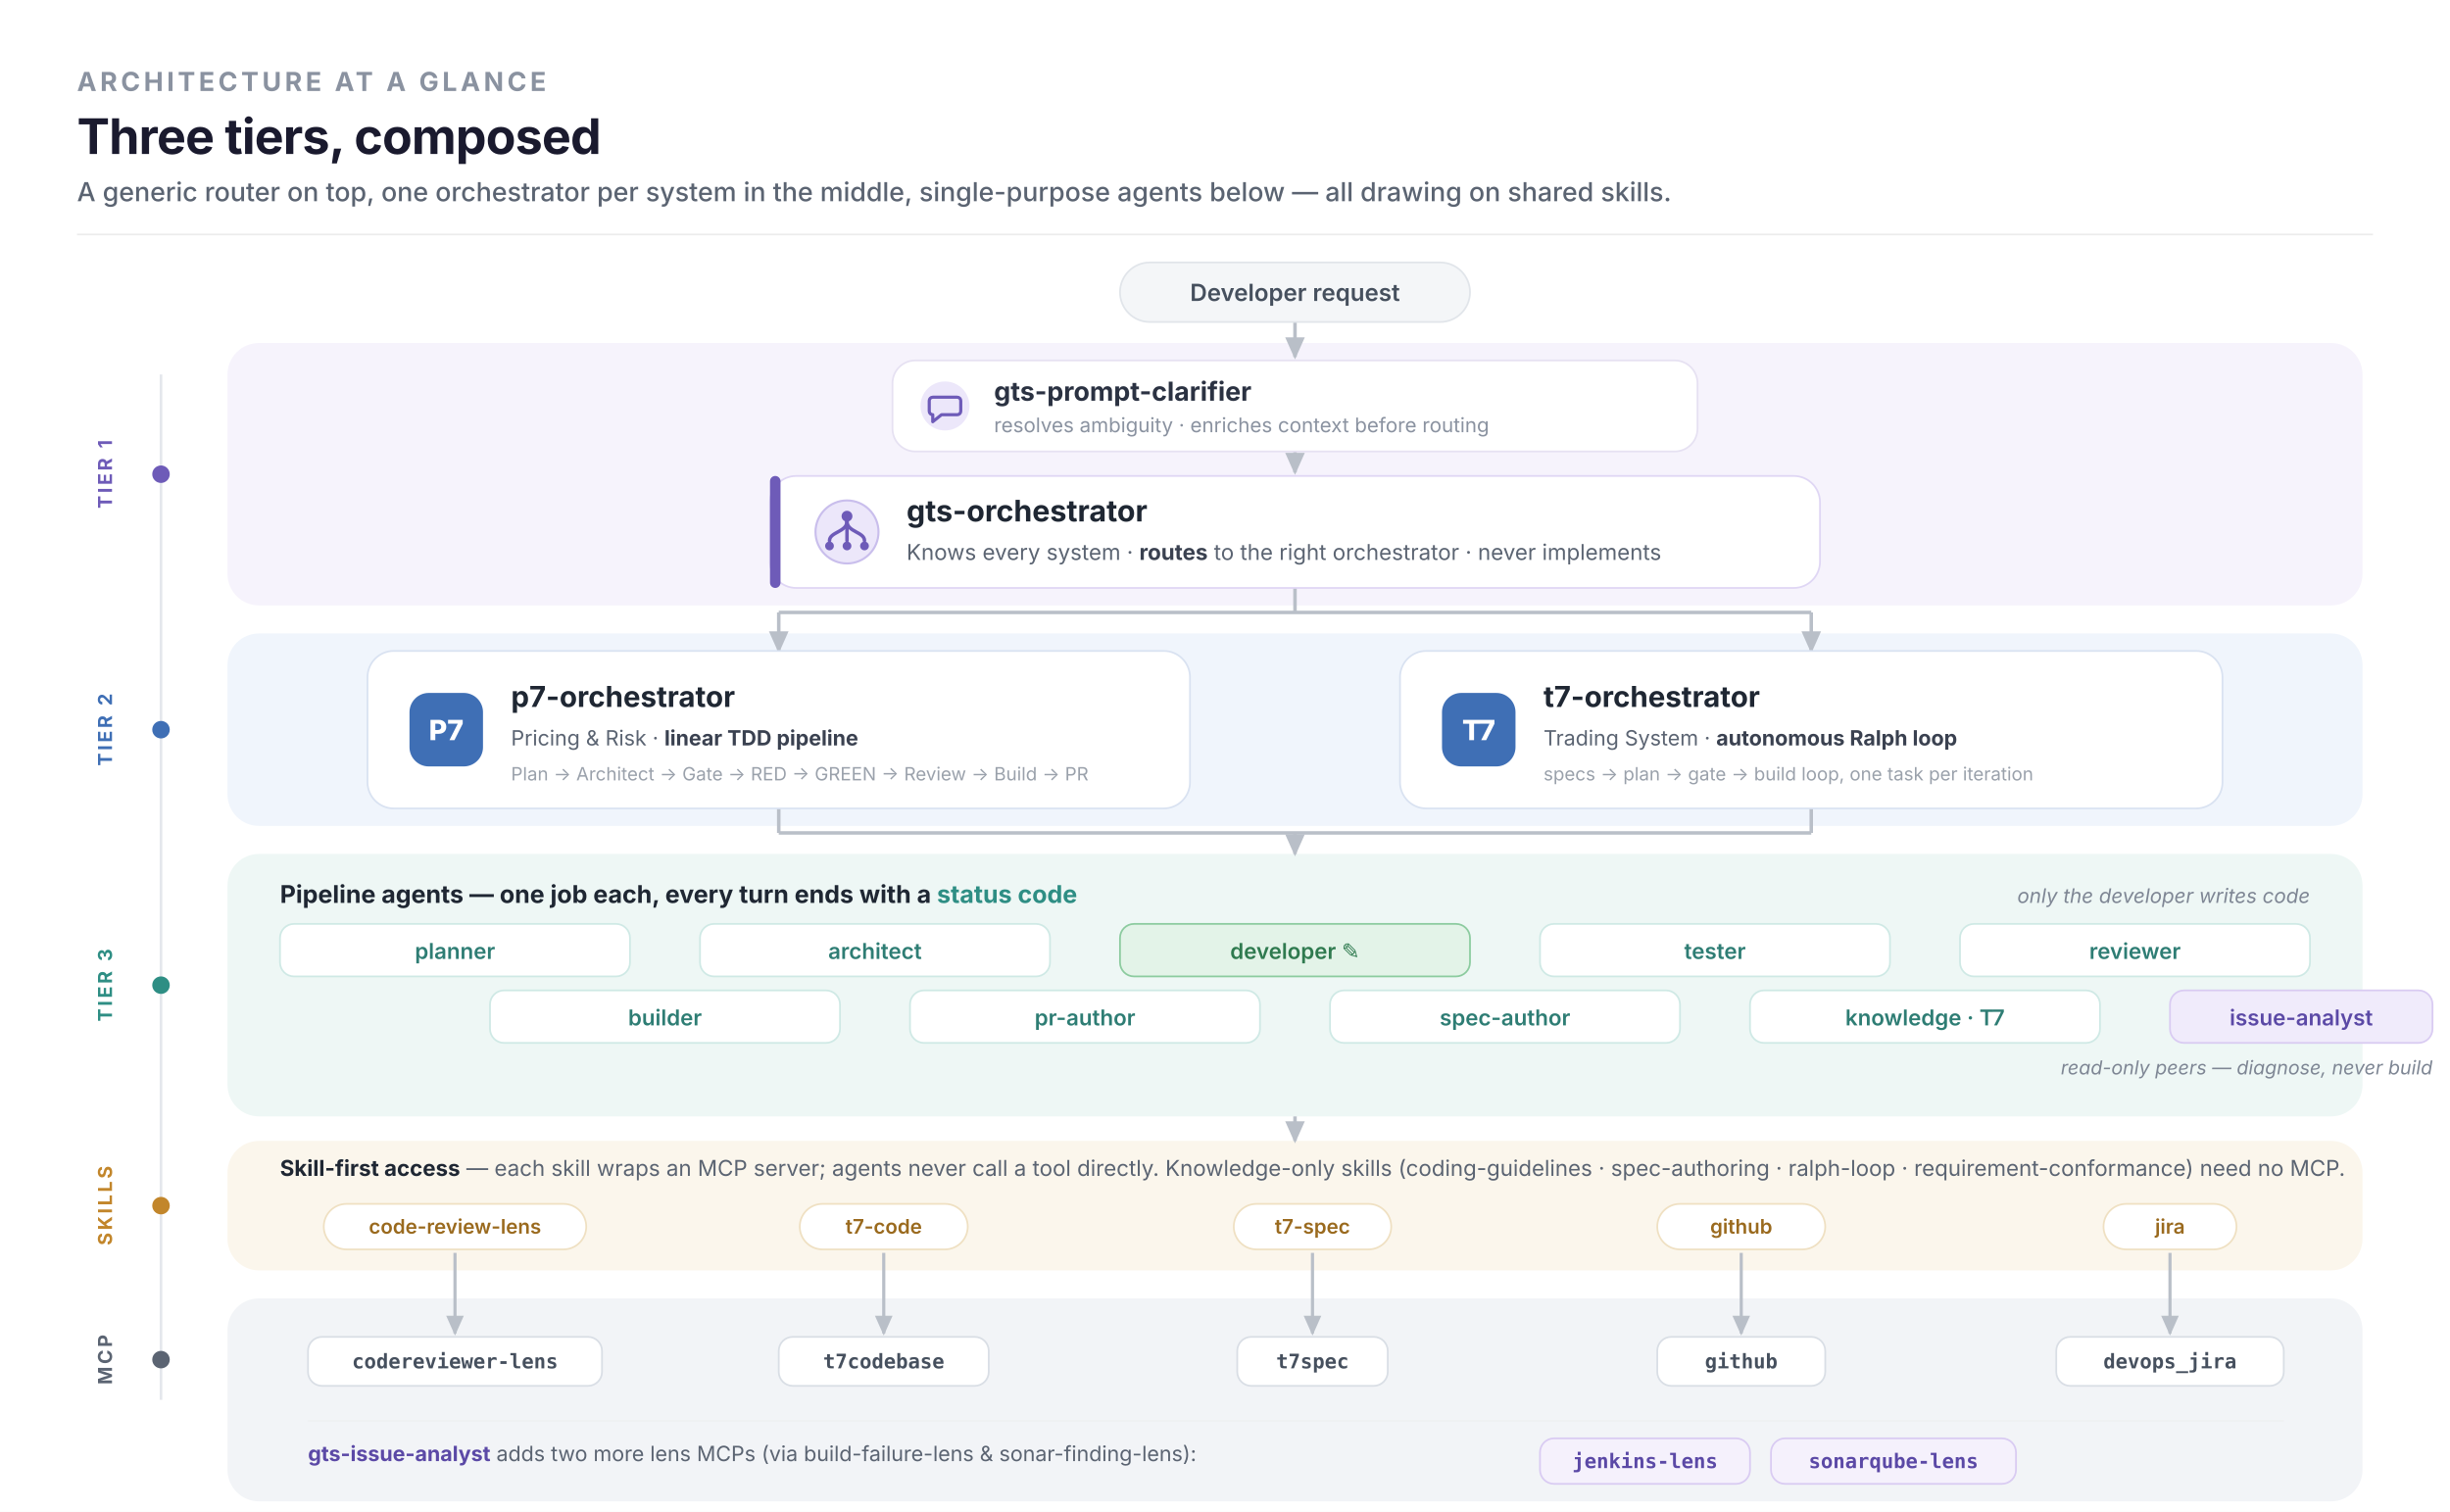
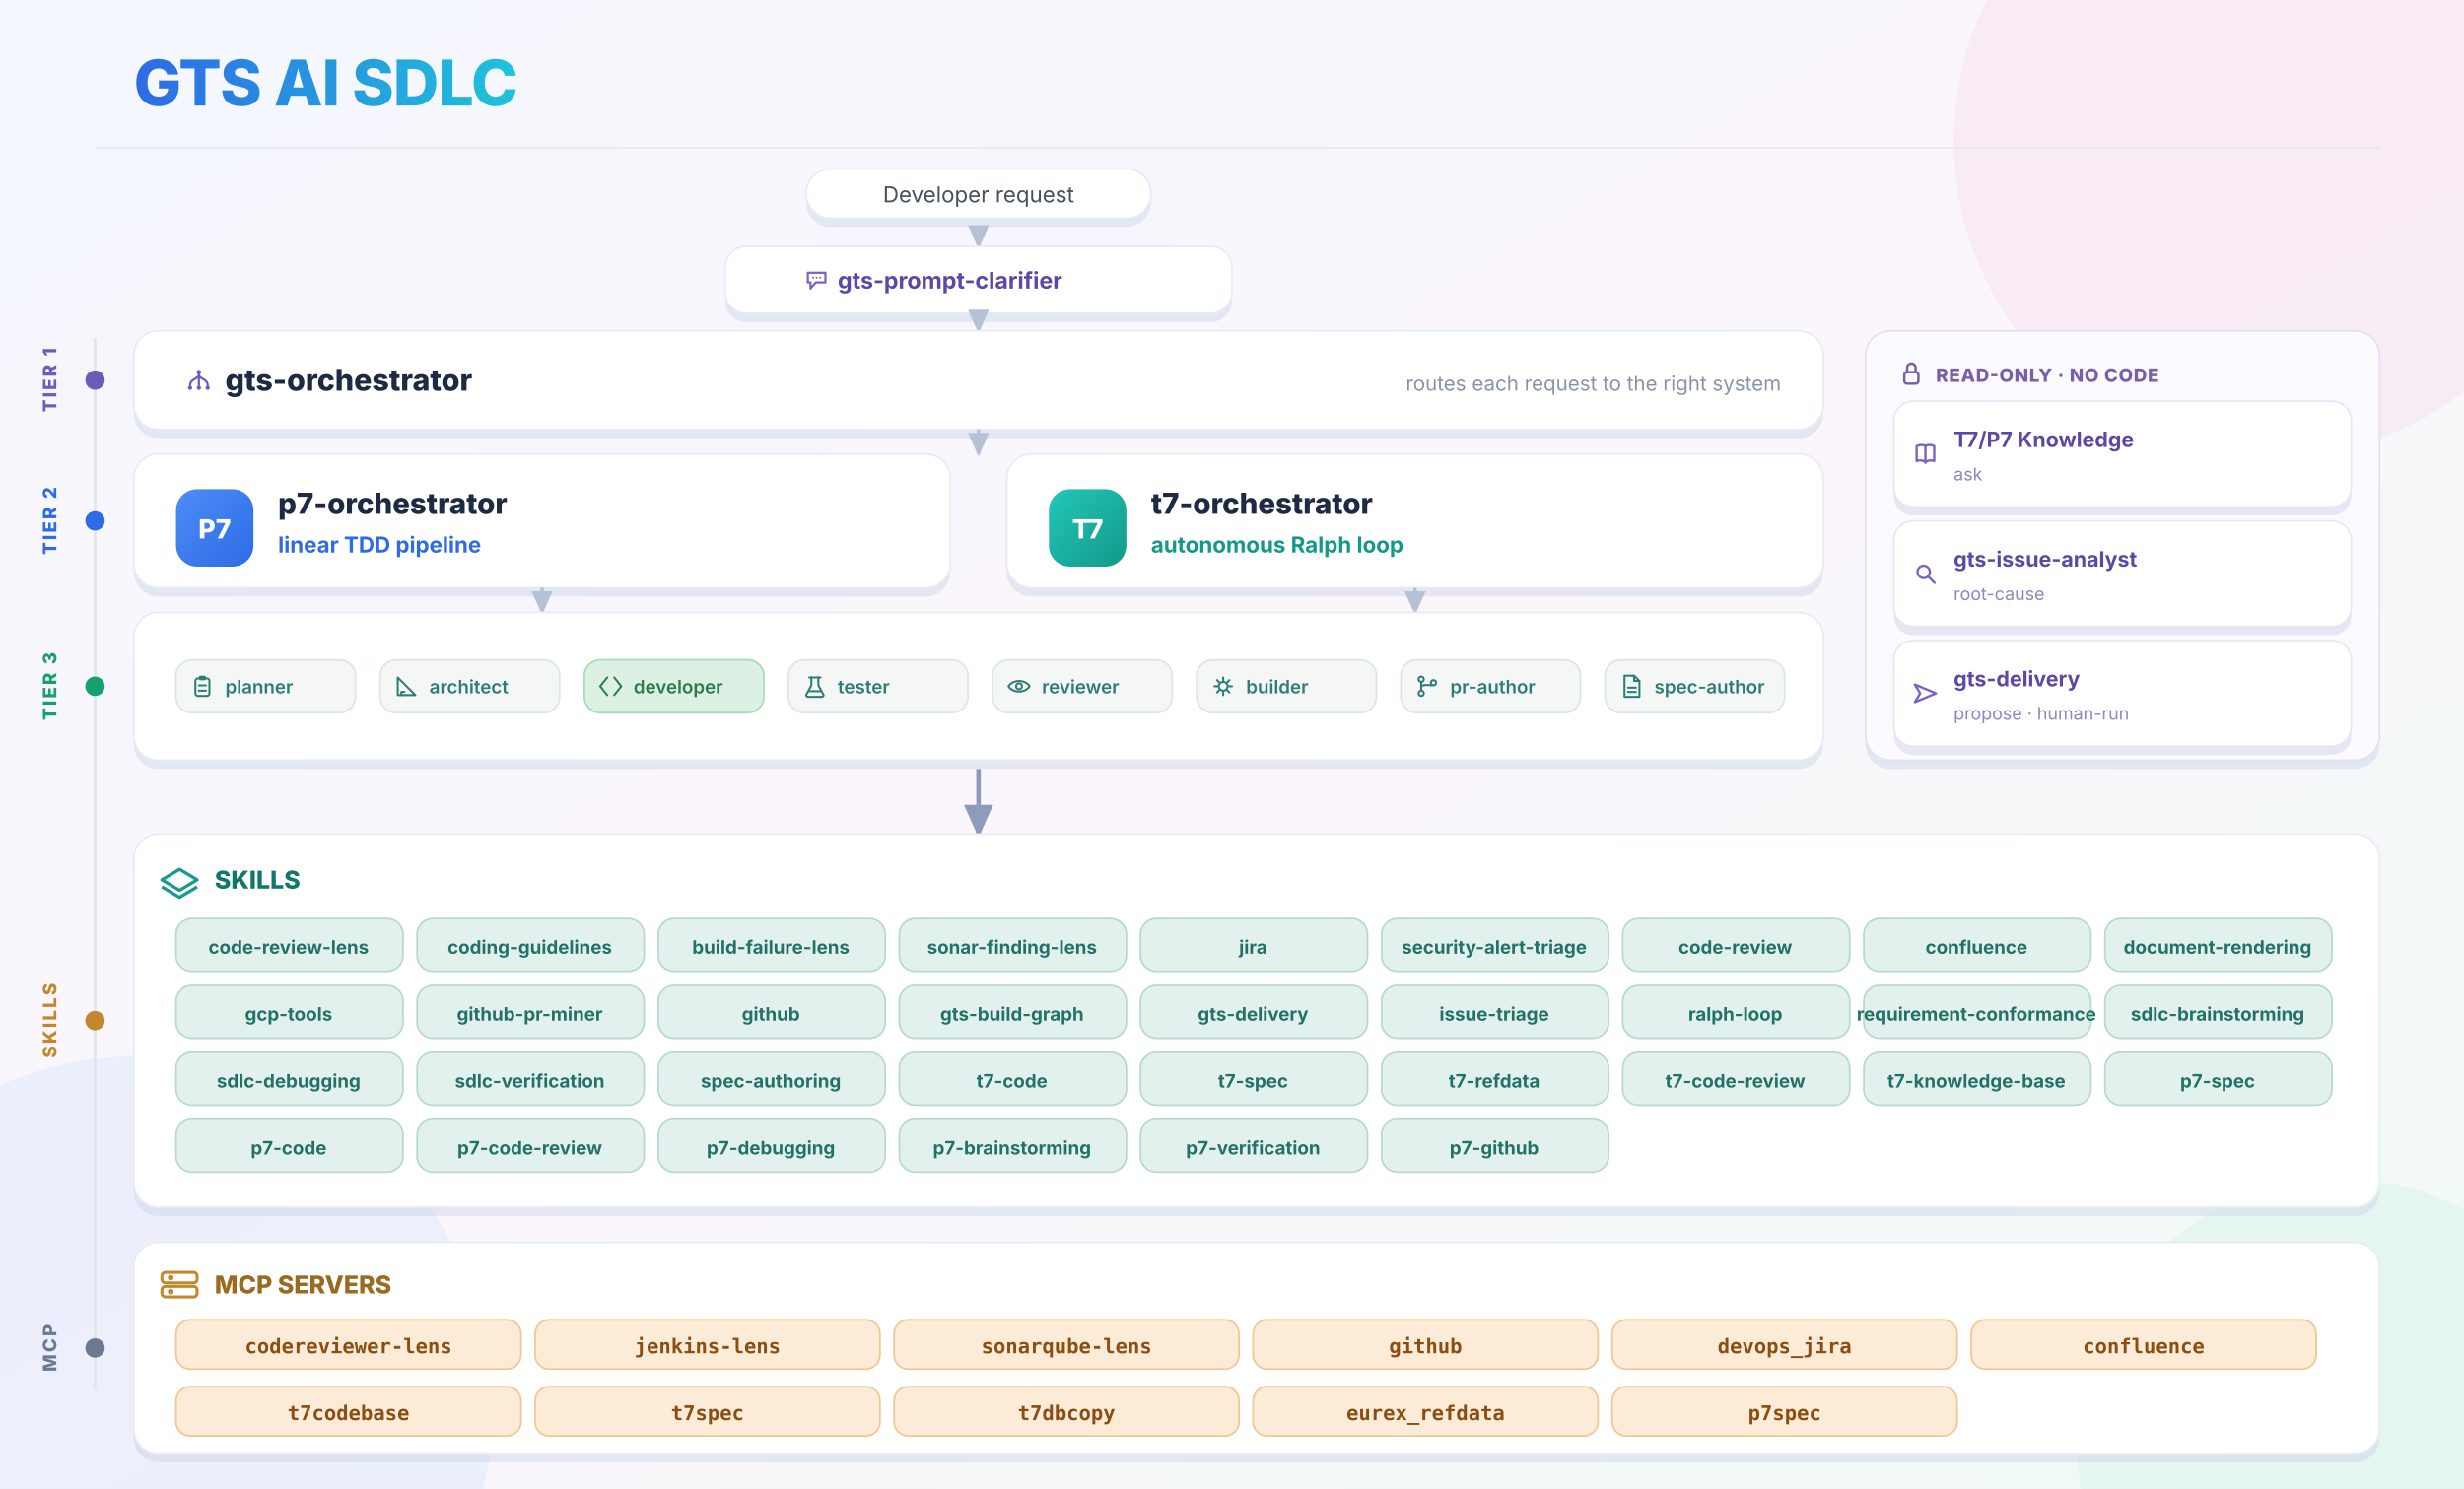
- <svg xmlns="http://www.w3.org/2000/svg" viewBox="0 0 1400 864" width="1400" height="864" role="img" aria-label="GTS AI SDLC architecture — a 3-tier composition model, read top to bottom in five lanes. A developer request first passes through gts-prompt-clarifier, which resolves ambiguity and enriches context. Tier 1, the gts-orchestrator, knows every registered system and routes the request to the right orchestrator, never implementing anything itself. Tier 2 is the p7-orchestrator (P7 Pricing and Risk, a linear TDD pipeline) and the t7-orchestrator (T7 Trading System, an autonomous Ralph loop). Tier 3 is eight to nine single-purpose pipeline agents — planner, architect, developer, tester, reviewer, builder, pr-author, spec-author and (T7) knowledge — each doing one job and ending its turn with a status code; only the developer writes code. Beside them, a read-only cross-system peer, gts-issue-analyst, diagnoses engineering signals — build failures via jenkins-lens, Sonar findings via sonarqube-lens, security alerts, GitHub issues and Jira SIRs — grounding each in the code and handing any fix back to the pipeline. All agents draw on shared skills: 19 common skills plus system skills, reusable and vendor-neutral across VS Code, Codex and the CLI. Each skill wraps an MCP server — code-review-lens wraps codereviewer-lens, t7-code wraps t7codebase, t7-spec wraps t7spec, github wraps github, jira wraps devops_jira, build-failure-lens wraps jenkins-lens and sonar-finding-lens wraps sonarqube-lens — and agents reach those servers only through the skill, never directly.">
+ <svg xmlns="http://www.w3.org/2000/svg" viewBox="0 0 1400 846" width="1400" height="846" role="img" font-family="Inter, 'SF Pro Display', 'Segoe UI', Arial, sans-serif" aria-label="GTS AI SDLC architecture. A left-hand rail marks the tiers. A developer request passes through the gts-prompt-clarifier agent to Tier 1, the gts-orchestrator router agent; Tier 2 is the p7-orchestrator (linear TDD pipeline) and t7-orchestrator (autonomous Ralph loop) agents; Tier 3 is eight pipeline-worker agents — planner, architect, developer (the only code writer), tester, reviewer, builder, pr-author, spec-author — which connect down to the SKILLS block. A narrow read-only rail holds T7/P7 Knowledge, gts-issue-analyst and gts-delivery. Each agent carries a distinct role icon. Below sit two inventories: a SKILLS grid (common, T7 and P7) and an MCP SERVERS grid — codereviewer-lens, jenkins-lens, sonarqube-lens, github, devops_jira, confluence, t7codebase, t7spec, t7dbcopy, eurex_refdata and p7spec.">
  <defs>
-     <marker id="arw" viewBox="0 0 10 10" refX="8" refY="5" markerWidth="7" markerHeight="7" orient="auto-start-reverse">
-       <path d="M0 1 L9 5 L0 9 z" fill="#B9BFC8" />
+     <linearGradient id="bg" x1="0" y1="0" x2="1" y2="1">
+       <stop offset="0" stop-color="#F4F7FE" />
+       <stop offset="0.5" stop-color="#FBF6FC" />
+       <stop offset="1" stop-color="#EFFAF6" />
+     </linearGradient>
+     <linearGradient id="hero" x1="0" y1="0" x2="1" y2="0">
+       <stop offset="0" stop-color="#2E6BE6" />
+       <stop offset="1" stop-color="#1FC3DA" />
+     </linearGradient>
+     <linearGradient id="gP7" x1="0" y1="0" x2="1" y2="1">
+       <stop offset="0" stop-color="#4C8DF6" />
+       <stop offset="1" stop-color="#2E6BE6" />
+     </linearGradient>
+     <linearGradient id="gT7" x1="0" y1="0" x2="1" y2="1">
+       <stop offset="0" stop-color="#22C7B8" />
+       <stop offset="1" stop-color="#12998A" />
+     </linearGradient>
+     <marker id="a" viewBox="0 0 10 10" refX="8" refY="5" markerWidth="7.5" markerHeight="7.5" orient="auto-start-reverse">
+       <path d="M0 1 L9 5 L0 9 z" fill="#B7C1D6" />
+     </marker>
+     <marker id="a2" viewBox="0 0 10 10" refX="8" refY="5" markerWidth="8" markerHeight="8" orient="auto-start-reverse">
+       <path d="M0 1 L9 5 L0 9 z" fill="#8E9CBA" />
    </marker>
  </defs>
-   <rect x="0" y="0" width="1400" height="864" fill="#FFFFFF" />
-   <g font-family="Inter, 'SF Pro Display', -apple-system, BlinkMacSystemFont, 'Segoe UI', Roboto, Helvetica, Arial, sans-serif">
-     <text x="44" y="52" font-size="15" font-weight="700" fill="#8A92A0" letter-spacing="2">ARCHITECTURE AT A GLANCE</text>
-     <text x="44" y="88" font-size="28" font-weight="700" fill="#1A1A2E" letter-spacing="-0.4">Three tiers, composed</text>
-     <text x="44" y="115" font-size="15" font-weight="500" fill="#5B6472">A generic router on top, one orchestrator per system in the middle, single-purpose agents below — all drawing on shared skills.</text>
-     <line x1="44" y1="134" x2="1356" y2="134" stroke="#ECECEC" stroke-width="1" />
-     <g>
-       <rect x="130" y="196" width="1220" height="150" rx="18" fill="#F6F3FC" />
-       <rect x="130" y="362" width="1220" height="110" rx="18" fill="#F0F5FC" />
-       <rect x="130" y="488" width="1220" height="150" rx="18" fill="#EEF7F5" />
-       <rect x="130" y="652" width="1220" height="74" rx="18" fill="#FBF6EC" />
-       <rect x="130" y="742" width="1220" height="116" rx="18" fill="#F2F4F7" />
-     </g>
-     <g>
-       <line x1="92" y1="214" x2="92" y2="800" stroke="#E4E7EC" stroke-width="1.5" />
-       <circle cx="92" cy="271" r="5" fill="#6E5BB8" />
-       <text transform="translate(64,271) rotate(-90)" text-anchor="middle" font-size="11" font-weight="700" letter-spacing="1.5" fill="#6E5BB8">TIER 1</text>
-       <circle cx="92" cy="417" r="5" fill="#3F6FB5" />
-       <text transform="translate(64,417) rotate(-90)" text-anchor="middle" font-size="11" font-weight="700" letter-spacing="1.5" fill="#3F6FB5">TIER 2</text>
-       <circle cx="92" cy="563" r="5" fill="#2E8E84" />
-       <text transform="translate(64,563) rotate(-90)" text-anchor="middle" font-size="11" font-weight="700" letter-spacing="1.5" fill="#2E8E84">TIER 3</text>
-       <circle cx="92" cy="689" r="5" fill="#C2862B" />
-       <text transform="translate(64,689) rotate(-90)" text-anchor="middle" font-size="11" font-weight="700" letter-spacing="1.5" fill="#C2862B">SKILLS</text>
-       <circle cx="92" cy="777" r="5" fill="#5B6472" />
-       <text transform="translate(64,777) rotate(-90)" text-anchor="middle" font-size="11" font-weight="700" letter-spacing="1.5" fill="#5B6472">MCP</text>
-     </g>
-     <g fill="none" stroke="#B9BFC8" stroke-width="2">
-       <line x1="740" y1="184" x2="740" y2="204" marker-end="url(#arw)" />
-       <line x1="740" y1="258" x2="740" y2="270" marker-end="url(#arw)" />
-       <path d="M740 336 L740 350" />
-       <path d="M445 350 L1035 350" />
-       <line x1="445" y1="350" x2="445" y2="372" marker-end="url(#arw)" />
-       <line x1="1035" y1="350" x2="1035" y2="372" marker-end="url(#arw)" />
-       <path d="M445 462 L445 476" />
-       <path d="M1035 462 L1035 476" />
-       <path d="M445 476 L1035 476" />
-       <line x1="740" y1="476" x2="740" y2="488" marker-end="url(#arw)" />
-       <line x1="740" y1="638" x2="740" y2="652" marker-end="url(#arw)" />
-     </g>
-     <rect x="640" y="150" width="200" height="34" rx="17" fill="#F4F6F8" stroke="#E1E5EA" />
-     <text x="740" y="172" text-anchor="middle" font-size="13.5" font-weight="600" fill="#46505E">Developer request</text>
-     <g>
-       <rect x="510" y="206" width="460" height="52" rx="13" fill="#FFFFFF" stroke="#E6E1F2" />
-       <circle cx="540" cy="232" r="14" fill="#ECE7FA" />
-       <g transform="translate(540,232)" fill="none" stroke="#6E5BB8" stroke-width="1.8" stroke-linejoin="round" stroke-linecap="round">
-         <path d="M-7 -5 h14 a2 2 0 0 1 2 2 v6 a2 2 0 0 1 -2 2 h-9 l-5 4 v-4 a2 2 0 0 1 -2 -2 v-6 a2 2 0 0 1 2 -2 z" />
-       </g>
-       <text x="568" y="229" font-size="15" font-weight="700" fill="#2B3242">gts-prompt-clarifier</text>
-       <text x="568" y="247" font-size="11.5" fill="#8A92A0">resolves ambiguity · enriches context before routing</text>
-     </g>
-     <g>
-       <rect x="440" y="272" width="600" height="64" rx="15" fill="#FFFFFF" stroke="#DFD6F4" />
-       <rect x="440" y="272" width="6" height="64" rx="3" fill="#6E5BB8" />
-       <circle cx="484" cy="304" r="18" fill="#ECE7FA" stroke="#C9BEEC" stroke-width="1.2" />
-       <g transform="translate(484,304)" stroke="#6E5BB8" fill="#6E5BB8">
-         <circle cx="0" cy="-9" r="3.1" stroke="none" />
-         <g fill="none" stroke-width="2" stroke-linecap="round">
-           <path d="M0 -6 C0 0 -10 0 -10 5" />
-           <path d="M0 -6 L0 5" />
-           <path d="M0 -6 C0 0 10 0 10 5" />
-         </g>
-         <circle cx="-10" cy="8" r="2.5" stroke="none" />
-         <circle cx="0" cy="8" r="2.5" stroke="none" />
-         <circle cx="10" cy="8" r="2.5" stroke="none" />
-       </g>
-       <text x="518" y="298" font-size="17" font-weight="700" fill="#1F2733">gts-orchestrator</text>
-       <text x="518" y="320" font-size="12.5" fill="#5B6472">Knows every system · <tspan font-weight="700" fill="#3A4150">routes</tspan> to the right orchestrator · never implements</text>
-     </g>
-     <g>
-       <rect x="210" y="372" width="470" height="90" rx="15" fill="#FFFFFF" stroke="#D9E2F1" />
-       <rect x="234" y="396" width="42" height="42" rx="11" fill="#3F6FB5" />
-       <text x="255" y="423" text-anchor="middle" font-size="16" font-weight="800" fill="#FFFFFF">P7</text>
-       <text x="292" y="404" font-size="16.5" font-weight="700" fill="#1F2733">p7-orchestrator</text>
-       <text x="292" y="426" font-size="12" fill="#5B6472">Pricing &amp; Risk · <tspan font-weight="700" fill="#3A4150">linear TDD pipeline</tspan>
-       </text>
-       <text x="292" y="446" font-size="10.5" fill="#9AA1AB">Plan → Architect → Gate → RED → GREEN → Review → Build → PR</text>
-     </g>
-     <g>
-       <rect x="800" y="372" width="470" height="90" rx="15" fill="#FFFFFF" stroke="#D9E2F1" />
-       <rect x="824" y="396" width="42" height="42" rx="11" fill="#3F6FB5" />
-       <text x="845" y="423" text-anchor="middle" font-size="16" font-weight="800" fill="#FFFFFF">T7</text>
-       <text x="882" y="404" font-size="16.5" font-weight="700" fill="#1F2733">t7-orchestrator</text>
-       <text x="882" y="426" font-size="12" fill="#5B6472">Trading System · <tspan font-weight="700" fill="#3A4150">autonomous Ralph loop</tspan>
-       </text>
-       <text x="882" y="446" font-size="10.5" fill="#9AA1AB">specs → plan → gate → build loop, one task per iteration</text>
-     </g>
-     <g>
-       <text x="160" y="516" font-size="14" font-weight="700" fill="#1F2733">Pipeline agents — one job each, every turn ends with a <tspan fill="#2E8E84">status code</tspan>
-       </text>
-       <text x="1320" y="516" text-anchor="end" font-size="11.5" font-style="italic" fill="#7E8694">only the developer writes code</text>
-       <g font-size="12.5" font-weight="600" text-anchor="middle">
-         <g>
-           <rect x="160" y="528" width="200" height="30" rx="8" fill="#FFFFFF" stroke="#CFE9E5" />
-           <text x="260" y="548" fill="#2E7D74">planner</text>
-         </g>
-         <g>
-           <rect x="400" y="528" width="200" height="30" rx="8" fill="#FFFFFF" stroke="#CFE9E5" />
-           <text x="500" y="548" fill="#2E7D74">architect</text>
-         </g>
-         <g>
-           <rect x="640" y="528" width="200" height="30" rx="8" fill="#E3F3E8" stroke="#8CCB9F" />
-           <text x="740" y="548" fill="#2F7A4F">developer ✎</text>
-         </g>
-         <g>
-           <rect x="880" y="528" width="200" height="30" rx="8" fill="#FFFFFF" stroke="#CFE9E5" />
-           <text x="980" y="548" fill="#2E7D74">tester</text>
-         </g>
-         <g>
-           <rect x="1120" y="528" width="200" height="30" rx="8" fill="#FFFFFF" stroke="#CFE9E5" />
-           <text x="1220" y="548" fill="#2E7D74">reviewer</text>
-         </g>
-       </g>
-       <g font-size="12.5" font-weight="600" text-anchor="middle">
-         <g>
-           <rect x="280" y="566" width="200" height="30" rx="8" fill="#FFFFFF" stroke="#CFE9E5" />
-           <text x="380" y="586" fill="#2E7D74">builder</text>
-         </g>
-         <g>
-           <rect x="520" y="566" width="200" height="30" rx="8" fill="#FFFFFF" stroke="#CFE9E5" />
-           <text x="620" y="586" fill="#2E7D74">pr-author</text>
-         </g>
-         <g>
-           <rect x="760" y="566" width="200" height="30" rx="8" fill="#FFFFFF" stroke="#CFE9E5" />
-           <text x="860" y="586" fill="#2E7D74">spec-author</text>
-         </g>
-         <g>
-           <rect x="1000" y="566" width="200" height="30" rx="8" fill="#FFFFFF" stroke="#CFE9E5" />
-           <text x="1100" y="586" fill="#2E7D74">knowledge · T7</text>
-         </g>
-         <g>
-           <rect x="1240" y="566" width="150" height="30" rx="8" fill="#F0EBFB" stroke="#D9CBF2" />
-           <text x="1315" y="586" fill="#5B49A6">issue-analyst</text>
-         </g>
-       </g>
-       <text x="1390" y="614" text-anchor="end" font-size="11" font-style="italic" fill="#7E8694">read-only peers — diagnose, never build</text>
-     </g>
-     <text x="160" y="672" font-size="12.5" fill="#5B6472">
-       <tspan font-weight="700" fill="#1F2733">Skill-first access</tspan> — each skill wraps an MCP server; agents never call a tool directly. Knowledge-only skills (coding-guidelines · spec-authoring · ralph-loop · requirement-conformance) need no MCP.</text>
-     <g fill="none" stroke="#B9BFC8" stroke-width="1.8">
-       <line x1="260" y1="716" x2="260" y2="762" marker-end="url(#arw)" />
-       <line x1="505" y1="716" x2="505" y2="762" marker-end="url(#arw)" />
-       <line x1="750" y1="716" x2="750" y2="762" marker-end="url(#arw)" />
-       <line x1="995" y1="716" x2="995" y2="762" marker-end="url(#arw)" />
-       <line x1="1240" y1="716" x2="1240" y2="762" marker-end="url(#arw)" />
-     </g>
-     <g font-size="11.5" font-weight="600" text-anchor="middle" fill="#9A6A1E">
-       <g>
-         <rect x="185" y="688" width="150" height="26" rx="13" fill="#FFFFFF" stroke="#EFE0C2" />
-         <text x="260" y="705">code-review-lens</text>
-       </g>
-       <g>
-         <rect x="457" y="688" width="96" height="26" rx="13" fill="#FFFFFF" stroke="#EFE0C2" />
-         <text x="505" y="705">t7-code</text>
-       </g>
-       <g>
-         <rect x="705" y="688" width="90" height="26" rx="13" fill="#FFFFFF" stroke="#EFE0C2" />
-         <text x="750" y="705">t7-spec</text>
-       </g>
-       <g>
-         <rect x="947" y="688" width="96" height="26" rx="13" fill="#FFFFFF" stroke="#EFE0C2" />
-         <text x="995" y="705">github</text>
-       </g>
-       <g>
-         <rect x="1202" y="688" width="76" height="26" rx="13" fill="#FFFFFF" stroke="#EFE0C2" />
-         <text x="1240" y="705">jira</text>
-       </g>
-     </g>
-     <g font-size="11.5" font-weight="600" text-anchor="middle" font-family="'SF Mono', ui-monospace, Menlo, monospace" fill="#46505E">
-       <g>
-         <rect x="176" y="764" width="168" height="28" rx="8" fill="#FFFFFF" stroke="#D9DEE5" />
-         <text x="260" y="782">codereviewer-lens</text>
-       </g>
-       <g>
-         <rect x="445" y="764" width="120" height="28" rx="8" fill="#FFFFFF" stroke="#D9DEE5" />
-         <text x="505" y="782">t7codebase</text>
-       </g>
-       <g>
-         <rect x="707" y="764" width="86" height="28" rx="8" fill="#FFFFFF" stroke="#D9DEE5" />
-         <text x="750" y="782">t7spec</text>
-       </g>
-       <g>
-         <rect x="947" y="764" width="96" height="28" rx="8" fill="#FFFFFF" stroke="#D9DEE5" />
-         <text x="995" y="782">github</text>
-       </g>
-       <g>
-         <rect x="1175" y="764" width="130" height="28" rx="8" fill="#FFFFFF" stroke="#D9DEE5" />
-         <text x="1240" y="782">devops_jira</text>
-       </g>
-     </g>
-     <g>
-       <line x1="176" y1="812" x2="1305" y2="812" stroke="#EEF0F2" />
-       <text x="176" y="835" font-size="12" fill="#5B6472">
-         <tspan font-weight="700" fill="#5B49A6">gts-issue-analyst</tspan> adds two more lens MCPs (via build-failure-lens &amp; sonar-finding-lens):</text>
-       <g font-size="11.5" font-weight="600" text-anchor="middle" font-family="'SF Mono', ui-monospace, Menlo, monospace" fill="#5B49A6">
-         <g>
-           <rect x="880" y="822" width="120" height="26" rx="8" fill="#F5F1FC" stroke="#D9CBF2" />
-           <text x="940" y="839">jenkins-lens</text>
-         </g>
-         <g>
-           <rect x="1012" y="822" width="140" height="26" rx="8" fill="#F5F1FC" stroke="#D9CBF2" />
-           <text x="1082" y="839">sonarqube-lens</text>
-         </g>
-       </g>
+   <rect width="1400" height="846" fill="url(#bg)" />
+   <circle cx="1290" cy="80" r="180" fill="#F7D8EC" opacity="0.35" />
+   <circle cx="80" cy="800" r="200" fill="#D6E4FB" opacity="0.40" />
+   <circle cx="1330" cy="820" r="150" fill="#D2F0E4" opacity="0.40" />
+   <text x="76" y="60" font-size="36" font-weight="800" letter-spacing="-0.5" fill="url(#hero)">GTS AI SDLC</text>
+   <line x1="54" y1="84" x2="1352" y2="84" stroke="#E4E9F2" />
+   <line x1="54" y1="192" x2="54" y2="790" stroke="#E0E5EE" stroke-width="1.6" />
+   <circle cx="54" cy="216" r="5.5" fill="#6E5BB8" />
+   <text transform="translate(32,216) rotate(-90)" text-anchor="middle" font-size="10.5" font-weight="800" letter-spacing="1.2" fill="#6E5BB8">TIER 1</text>
+   <circle cx="54" cy="296" r="5.5" fill="#2E6BE6" />
+   <text transform="translate(32,296) rotate(-90)" text-anchor="middle" font-size="10.5" font-weight="800" letter-spacing="1.2" fill="#2E6BE6">TIER 2</text>
+   <circle cx="54" cy="390" r="5.5" fill="#17A06E" />
+   <text transform="translate(32,390) rotate(-90)" text-anchor="middle" font-size="10.5" font-weight="800" letter-spacing="1.2" fill="#17A06E">TIER 3</text>
+   <circle cx="54" cy="580" r="5.5" fill="#C2862B" />
+   <text transform="translate(32,580) rotate(-90)" text-anchor="middle" font-size="10.5" font-weight="800" letter-spacing="1.2" fill="#C2862B">SKILLS</text>
+   <circle cx="54" cy="766" r="5.5" fill="#6B7A90" />
+   <text transform="translate(32,766) rotate(-90)" text-anchor="middle" font-size="10.5" font-weight="800" letter-spacing="1.2" fill="#6B7A90">MCP</text>
+   <rect x="458" y="101" width="196" height="28" rx="14" fill="#C9D3E6" opacity="0.45" />
+   <rect x="458" y="96" width="196" height="28" rx="14" fill="#FFFFFF" stroke="#E7ECF4" />
+   <text x="556" y="115" text-anchor="middle" font-size="12.5" fill="#46505E">Developer request</text>
+   <line x1="556" y1="129" x2="556" y2="140" stroke="#B7C1D6" stroke-width="2" marker-end="url(#a)" />
+   <rect x="412" y="145" width="288" height="38" rx="12" fill="#C9D3E6" opacity="0.45" />
+   <rect x="412" y="140" width="288" height="38" rx="12" fill="#FFFFFF" stroke="#E7ECF4" />
+   <g transform="translate(464,159)" fill="none" stroke="#7C63C0" stroke-width="1.25" stroke-linecap="round" stroke-linejoin="round">
+     <path d="M-5 -4 H5 V1.5 H-0.5 L-3.5 5 V1.5 H-5 Z" />
+     <circle cx="-2" cy="-1.2" r="0.55" fill="#7C63C0" stroke="none" />
+     <circle cx="0" cy="-1.2" r="0.55" fill="#7C63C0" stroke="none" />
+     <circle cx="2" cy="-1.2" r="0.55" fill="#7C63C0" stroke="none" />
+   </g>
+   <text x="476" y="164" font-size="13" font-weight="700" fill="#5B49A6">gts-prompt-clarifier</text>
+   <line x1="556" y1="183" x2="556" y2="188" stroke="#B7C1D6" stroke-width="2" marker-end="url(#a)" />
+   <rect x="76" y="193" width="960" height="56" rx="14" fill="#C9D3E6" opacity="0.45" />
+   <rect x="76" y="188" width="960" height="56" rx="14" fill="#FFFFFF" stroke="#E7ECF4" />
+   <g transform="translate(113,216)" fill="none" stroke="#6E5BB8" stroke-width="1.25" stroke-linecap="round" stroke-linejoin="round">
+     <circle cx="0" cy="-4.5" r="1.3" fill="#6E5BB8" stroke="none" />
+     <path d="M0 -3.2 C0 -0.6 -5 -0.8 -5 3 M0 -3.2 V3 M0 -3.2 C0 -0.6 5 -0.8 5 3" />
+     <circle cx="-5" cy="4.4" r="1.2" fill="#6E5BB8" stroke="none" />
+     <circle cx="0" cy="4.4" r="1.2" fill="#6E5BB8" stroke="none" />
+     <circle cx="5" cy="4.4" r="1.2" fill="#6E5BB8" stroke="none" />
+   </g>
+   <text x="128" y="222" font-size="17" font-weight="800" fill="#1E2A44">gts-orchestrator</text>
+   <text x="1012" y="222" text-anchor="end" font-size="11.5" fill="#8894A6">routes each request to the right system</text>
+   <line x1="556" y1="244" x2="556" y2="258" stroke="#B7C1D6" stroke-width="2" marker-end="url(#a)" />
+   <rect x="76" y="263" width="464" height="76" rx="14" fill="#C9D3E6" opacity="0.45" />
+   <rect x="76" y="258" width="464" height="76" rx="14" fill="#FFFFFF" stroke="#E7ECF4" />
+   <rect x="100" y="278" width="44" height="44" rx="12" fill="url(#gP7)" />
+   <text x="122" y="306" text-anchor="middle" font-size="15" font-weight="800" fill="#FFF">P7</text>
+   <text x="158" y="292" font-size="16.5" font-weight="800" fill="#1E2A44">p7-orchestrator</text>
+   <text x="158" y="314" font-size="12.5" font-weight="700" fill="#2E6BE6">linear TDD pipeline</text>
+   <rect x="572" y="263" width="464" height="76" rx="14" fill="#C9D3E6" opacity="0.45" />
+   <rect x="572" y="258" width="464" height="76" rx="14" fill="#FFFFFF" stroke="#E7ECF4" />
+   <rect x="596" y="278" width="44" height="44" rx="12" fill="url(#gT7)" />
+   <text x="618" y="306" text-anchor="middle" font-size="15" font-weight="800" fill="#FFF">T7</text>
+   <text x="654" y="292" font-size="16.5" font-weight="800" fill="#1E2A44">t7-orchestrator</text>
+   <text x="654" y="314" font-size="12.5" font-weight="700" fill="#12998A">autonomous Ralph loop</text>
+   <line x1="308" y1="334" x2="308" y2="348" stroke="#B7C1D6" stroke-width="2" marker-end="url(#a)" />
+   <line x1="804" y1="334" x2="804" y2="348" stroke="#B7C1D6" stroke-width="2" marker-end="url(#a)" />
+   <rect x="76" y="353" width="960" height="84" rx="14" fill="#C9D3E6" opacity="0.45" />
+   <rect x="76" y="348" width="960" height="84" rx="14" fill="#FFFFFF" stroke="#E7ECF4" />
+   <g font-size="10.5" font-weight="600">
+     <g>
+       <rect x="100" y="375" width="102" height="30" rx="9" fill="#F4F7F6" stroke="#DBE7E3" />
+       <g transform="translate(115,390)" fill="none" stroke="#2E7D74" stroke-width="1.15" stroke-linecap="round" stroke-linejoin="round">
+         <rect x="-4" y="-4.5" width="8" height="10" rx="1.5" />
+         <rect x="-2" y="-6" width="4" height="2.6" rx="0.8" fill="#2E7D74" stroke="none" />
+         <path d="M-2 -0.5 H2 M-2 2.5 H2" />
+       </g>
+       <text x="128" y="394" fill="#2E7D74">planner</text>
+     </g>
+     <g>
+       <rect x="216" y="375" width="102" height="30" rx="9" fill="#F4F7F6" stroke="#DBE7E3" />
+       <g transform="translate(231,390)" fill="none" stroke="#2E7D74" stroke-width="1.15" stroke-linecap="round" stroke-linejoin="round">
+         <path d="M-5 5 H5 L-5 -5 Z" />
+         <path d="M-3 5 V3.2 H-1.2" />
+       </g>
+       <text x="244" y="394" fill="#2E7D74">architect</text>
+     </g>
+     <g>
+       <rect x="332" y="375" width="102" height="30" rx="9" fill="#DCF1E4" stroke="#A9DBBB" />
+       <g transform="translate(347,390)" fill="none" stroke="#2F7A4F" stroke-width="1.15" stroke-linecap="round" stroke-linejoin="round">
+         <path d="M-2 -5 L-6 0 L-2 5" />
+         <path d="M2 -5 L6 0 L2 5" />
+       </g>
+       <text x="360" y="394" fill="#2F7A4F">developer</text>
+     </g>
+     <g>
+       <rect x="448" y="375" width="102" height="30" rx="9" fill="#F4F7F6" stroke="#DBE7E3" />
+       <g transform="translate(463,390)" fill="none" stroke="#2E7D74" stroke-width="1.15" stroke-linecap="round" stroke-linejoin="round">
+         <path d="M-2 -5 V-0.5 L-5 5 A1.2 1.2 0 0 0 -3.9 6 H3.9 A1.2 1.2 0 0 0 5 5 L2 -0.5 V-5" />
+         <path d="M-3.2 -5 H3.2" />
+         <path d="M-3.2 2.8 H3.2" />
+       </g>
+       <text x="476" y="394" fill="#2E7D74">tester</text>
+     </g>
+     <g>
+       <rect x="564" y="375" width="102" height="30" rx="9" fill="#F4F7F6" stroke="#DBE7E3" />
+       <g transform="translate(579,390)" fill="none" stroke="#2E7D74" stroke-width="1.15" stroke-linecap="round" stroke-linejoin="round">
+         <path d="M-6 0 C-3.5 -4 3.5 -4 6 0 C3.5 4 -3.5 4 -6 0 Z" />
+         <circle cx="0" cy="0" r="1.7" />
+       </g>
+       <text x="592" y="394" fill="#2E7D74">reviewer</text>
+     </g>
+     <g>
+       <rect x="680" y="375" width="102" height="30" rx="9" fill="#F4F7F6" stroke="#DBE7E3" />
+       <g transform="translate(695,390)" fill="none" stroke="#2E7D74" stroke-width="1.15" stroke-linecap="round" stroke-linejoin="round">
+         <circle cx="0" cy="0" r="2.5" />
+         <path d="M0 -5 V-3.3 M0 5 V3.3 M-5 0 H-3.3 M5 0 H3.3 M-3.5 -3.5 L-2.3 -2.3 M3.5 3.5 L2.3 2.3 M3.5 -3.5 L2.3 -2.3 M-3.5 3.5 L-2.3 2.3" />
+       </g>
+       <text x="708" y="394" fill="#2E7D74">builder</text>
+     </g>
+     <g>
+       <rect x="796" y="375" width="102" height="30" rx="9" fill="#F4F7F6" stroke="#DBE7E3" />
+       <g transform="translate(811,390)" fill="none" stroke="#2E7D74" stroke-width="1.15" stroke-linecap="round" stroke-linejoin="round">
+         <circle cx="-3.5" cy="-4" r="1.5" />
+         <circle cx="-3.5" cy="4" r="1.5" />
+         <circle cx="3.5" cy="-2" r="1.5" />
+         <path d="M-3.5 -2.5 V2.5" />
+         <path d="M-3.5 0.5 C-3.5 -1.6 3.5 -0.3 3.5 -0.5" />
+       </g>
+       <text x="824" y="394" fill="#2E7D74">pr-author</text>
+     </g>
+     <g>
+       <rect x="912" y="375" width="102" height="30" rx="9" fill="#F4F7F6" stroke="#DBE7E3" />
+       <g transform="translate(927,390)" fill="none" stroke="#2E7D74" stroke-width="1.15" stroke-linecap="round" stroke-linejoin="round">
+         <path d="M-4 -6 H1.5 L4.5 -3 V6 H-4 Z" />
+         <path d="M1.5 -6 V-3 H4.5" />
+         <path d="M-2 0.8 H2.5 M-2 3.2 H2.5" />
+       </g>
+       <text x="940" y="394" fill="#2E7D74">spec-author</text>
+     </g>
+   </g>
+   <line x1="556" y1="437" x2="556" y2="474" stroke="#8E9CBA" stroke-width="2.6" marker-end="url(#a2)" />
+   <rect x="1060" y="193" width="292" height="244" rx="14" fill="#C9D3E6" opacity="0.45" />
+   <rect x="1060" y="188" width="292" height="244" rx="14" fill="#FBFAFE" stroke="#E6DEF6" />
+   <g transform="translate(1086,212)" fill="none" stroke="#7B5EA8" stroke-width="1.4" stroke-linecap="round" stroke-linejoin="round">
+     <rect x="-4" y="-0.5" width="8" height="6.5" rx="1.5" />
+     <path d="M-2.4 -0.5 V-3 A2.4 2.4 0 0 1 2.4 -3 V-0.5" />
+   </g>
+   <text x="1100" y="217" font-size="10.5" font-weight="800" letter-spacing="0.4" fill="#7B5EA8">READ-ONLY · NO CODE</text>
+   <rect x="1076" y="233" width="260" height="60" rx="11" fill="#C9D3E6" opacity="0.45" />
+   <rect x="1076" y="228" width="260" height="60" rx="11" fill="#FFFFFF" stroke="#EBE4F7" />
+   <g transform="translate(1094,258)" fill="none" stroke="#7C63C0" stroke-width="1.35" stroke-linecap="round" stroke-linejoin="round">
+     <path d="M0 -4.5 V5" />
+     <path d="M0 -4.5 C-1.5 -5.5 -3.5 -5.2 -5 -4.5 V4 C-3.5 3.3 -1.5 3.6 0 4.5" />
+     <path d="M0 -4.5 C1.5 -5.5 3.5 -5.2 5 -4.5 V4 C3.5 3.3 1.5 3.6 0 4.5" />
+   </g>
+   <text x="1110" y="254" font-size="12" font-weight="700" fill="#5B49A6">T7/P7 Knowledge</text>
+   <text x="1110" y="273" font-size="10" fill="#9184C4">ask</text>
+   <rect x="1076" y="301" width="260" height="60" rx="11" fill="#C9D3E6" opacity="0.45" />
+   <rect x="1076" y="296" width="260" height="60" rx="11" fill="#FFFFFF" stroke="#EBE4F7" />
+   <g transform="translate(1094,326)" fill="none" stroke="#7C63C0" stroke-width="1.35" stroke-linecap="round" stroke-linejoin="round">
+     <circle cx="-1" cy="-1" r="3.5" />
+     <path d="M1.6 1.6 L5.2 5.2" />
+   </g>
+   <text x="1110" y="322" font-size="12" font-weight="700" fill="#5B49A6">gts-issue-analyst</text>
+   <text x="1110" y="341" font-size="10" fill="#9184C4">root-cause</text>
+   <rect x="1076" y="369" width="260" height="60" rx="11" fill="#C9D3E6" opacity="0.45" />
+   <rect x="1076" y="364" width="260" height="60" rx="11" fill="#FFFFFF" stroke="#EBE4F7" />
+   <g transform="translate(1094,394)" fill="none" stroke="#7C63C0" stroke-width="1.35" stroke-linecap="round" stroke-linejoin="round">
+     <path d="M-6 -5 L6 0 L-6 5 L-3 0 Z" />
+   </g>
+   <text x="1110" y="390" font-size="12" font-weight="700" fill="#5B49A6">gts-delivery</text>
+   <text x="1110" y="409" font-size="10" fill="#9184C4">propose · human-run</text>
+   <rect x="76" y="479" width="1276" height="212" rx="14" fill="#C9D3E6" opacity="0.45" />
+   <rect x="76" y="474" width="1276" height="212" rx="14" fill="#FFFFFF" stroke="#E7ECF4" />
+   <g transform="translate(102,500)" fill="none" stroke="#17998C" stroke-width="1.8" stroke-linejoin="round">
+     <path d="M0 -6 L10 0 L0 6 L-10 0 Z" />
+     <path d="M-10 4 L0 10 L10 4" />
+   </g>
+   <text x="122" y="505" font-size="14" font-weight="800" fill="#12776B">SKILLS</text>
+   <g font-size="10.5" font-weight="700" text-anchor="middle">
+     <g>
+       <rect x="100" y="522" width="129" height="30" rx="9" fill="#E3F1EE" stroke="#B7D9D2" />
+       <text x="164" y="542" fill="#237267">code-review-lens</text>
+     </g>
+     <g>
+       <rect x="237" y="522" width="129" height="30" rx="9" fill="#E3F1EE" stroke="#B7D9D2" />
+       <text x="301" y="542" fill="#237267">coding-guidelines</text>
+     </g>
+     <g>
+       <rect x="374" y="522" width="129" height="30" rx="9" fill="#E3F1EE" stroke="#B7D9D2" />
+       <text x="438" y="542" fill="#237267">build-failure-lens</text>
+     </g>
+     <g>
+       <rect x="511" y="522" width="129" height="30" rx="9" fill="#E3F1EE" stroke="#B7D9D2" />
+       <text x="575" y="542" fill="#237267">sonar-finding-lens</text>
+     </g>
+     <g>
+       <rect x="648" y="522" width="129" height="30" rx="9" fill="#E3F1EE" stroke="#B7D9D2" />
+       <text x="712" y="542" fill="#237267">jira</text>
+     </g>
+     <g>
+       <rect x="785" y="522" width="129" height="30" rx="9" fill="#E3F1EE" stroke="#B7D9D2" />
+       <text x="849" y="542" fill="#237267">security-alert-triage</text>
+     </g>
+     <g>
+       <rect x="922" y="522" width="129" height="30" rx="9" fill="#E3F1EE" stroke="#B7D9D2" />
+       <text x="986" y="542" fill="#237267">code-review</text>
+     </g>
+     <g>
+       <rect x="1059" y="522" width="129" height="30" rx="9" fill="#E3F1EE" stroke="#B7D9D2" />
+       <text x="1123" y="542" fill="#237267">confluence</text>
+     </g>
+     <g>
+       <rect x="1196" y="522" width="129" height="30" rx="9" fill="#E3F1EE" stroke="#B7D9D2" />
+       <text x="1260" y="542" fill="#237267">document-rendering</text>
+     </g>
+     <g>
+       <rect x="100" y="560" width="129" height="30" rx="9" fill="#E3F1EE" stroke="#B7D9D2" />
+       <text x="164" y="580" fill="#237267">gcp-tools</text>
+     </g>
+     <g>
+       <rect x="237" y="560" width="129" height="30" rx="9" fill="#E3F1EE" stroke="#B7D9D2" />
+       <text x="301" y="580" fill="#237267">github-pr-miner</text>
+     </g>
+     <g>
+       <rect x="374" y="560" width="129" height="30" rx="9" fill="#E3F1EE" stroke="#B7D9D2" />
+       <text x="438" y="580" fill="#237267">github</text>
+     </g>
+     <g>
+       <rect x="511" y="560" width="129" height="30" rx="9" fill="#E3F1EE" stroke="#B7D9D2" />
+       <text x="575" y="580" fill="#237267">gts-build-graph</text>
+     </g>
+     <g>
+       <rect x="648" y="560" width="129" height="30" rx="9" fill="#E3F1EE" stroke="#B7D9D2" />
+       <text x="712" y="580" fill="#237267">gts-delivery</text>
+     </g>
+     <g>
+       <rect x="785" y="560" width="129" height="30" rx="9" fill="#E3F1EE" stroke="#B7D9D2" />
+       <text x="849" y="580" fill="#237267">issue-triage</text>
+     </g>
+     <g>
+       <rect x="922" y="560" width="129" height="30" rx="9" fill="#E3F1EE" stroke="#B7D9D2" />
+       <text x="986" y="580" fill="#237267">ralph-loop</text>
+     </g>
+     <g>
+       <rect x="1059" y="560" width="129" height="30" rx="9" fill="#E3F1EE" stroke="#B7D9D2" />
+       <text x="1123" y="580" fill="#237267">requirement-conformance</text>
+     </g>
+     <g>
+       <rect x="1196" y="560" width="129" height="30" rx="9" fill="#E3F1EE" stroke="#B7D9D2" />
+       <text x="1260" y="580" fill="#237267">sdlc-brainstorming</text>
+     </g>
+     <g>
+       <rect x="100" y="598" width="129" height="30" rx="9" fill="#E3F1EE" stroke="#B7D9D2" />
+       <text x="164" y="618" fill="#237267">sdlc-debugging</text>
+     </g>
+     <g>
+       <rect x="237" y="598" width="129" height="30" rx="9" fill="#E3F1EE" stroke="#B7D9D2" />
+       <text x="301" y="618" fill="#237267">sdlc-verification</text>
+     </g>
+     <g>
+       <rect x="374" y="598" width="129" height="30" rx="9" fill="#E3F1EE" stroke="#B7D9D2" />
+       <text x="438" y="618" fill="#237267">spec-authoring</text>
+     </g>
+     <g>
+       <rect x="511" y="598" width="129" height="30" rx="9" fill="#E3F1EE" stroke="#B7D9D2" />
+       <text x="575" y="618" fill="#237267">t7-code</text>
+     </g>
+     <g>
+       <rect x="648" y="598" width="129" height="30" rx="9" fill="#E3F1EE" stroke="#B7D9D2" />
+       <text x="712" y="618" fill="#237267">t7-spec</text>
+     </g>
+     <g>
+       <rect x="785" y="598" width="129" height="30" rx="9" fill="#E3F1EE" stroke="#B7D9D2" />
+       <text x="849" y="618" fill="#237267">t7-refdata</text>
+     </g>
+     <g>
+       <rect x="922" y="598" width="129" height="30" rx="9" fill="#E3F1EE" stroke="#B7D9D2" />
+       <text x="986" y="618" fill="#237267">t7-code-review</text>
+     </g>
+     <g>
+       <rect x="1059" y="598" width="129" height="30" rx="9" fill="#E3F1EE" stroke="#B7D9D2" />
+       <text x="1123" y="618" fill="#237267">t7-knowledge-base</text>
+     </g>
+     <g>
+       <rect x="1196" y="598" width="129" height="30" rx="9" fill="#E3F1EE" stroke="#B7D9D2" />
+       <text x="1260" y="618" fill="#237267">p7-spec</text>
+     </g>
+     <g>
+       <rect x="100" y="636" width="129" height="30" rx="9" fill="#E3F1EE" stroke="#B7D9D2" />
+       <text x="164" y="656" fill="#237267">p7-code</text>
+     </g>
+     <g>
+       <rect x="237" y="636" width="129" height="30" rx="9" fill="#E3F1EE" stroke="#B7D9D2" />
+       <text x="301" y="656" fill="#237267">p7-code-review</text>
+     </g>
+     <g>
+       <rect x="374" y="636" width="129" height="30" rx="9" fill="#E3F1EE" stroke="#B7D9D2" />
+       <text x="438" y="656" fill="#237267">p7-debugging</text>
+     </g>
+     <g>
+       <rect x="511" y="636" width="129" height="30" rx="9" fill="#E3F1EE" stroke="#B7D9D2" />
+       <text x="575" y="656" fill="#237267">p7-brainstorming</text>
+     </g>
+     <g>
+       <rect x="648" y="636" width="129" height="30" rx="9" fill="#E3F1EE" stroke="#B7D9D2" />
+       <text x="712" y="656" fill="#237267">p7-verification</text>
+     </g>
+     <g>
+       <rect x="785" y="636" width="129" height="30" rx="9" fill="#E3F1EE" stroke="#B7D9D2" />
+       <text x="849" y="656" fill="#237267">p7-github</text>
+     </g>
+   </g>
+   <rect x="76" y="711" width="1276" height="120" rx="14" fill="#C9D3E6" opacity="0.45" />
+   <rect x="76" y="706" width="1276" height="120" rx="14" fill="#FFFFFF" stroke="#E7ECF4" />
+   <g transform="translate(102,730)" fill="none" stroke="#C2862B" stroke-width="1.7">
+     <rect x="-10" y="-7" width="20" height="6" rx="2" />
+     <rect x="-10" y="1" width="20" height="6" rx="2" />
+     <circle cx="-5" cy="-4" r="0.8" fill="#C2862B" />
+     <circle cx="-5" cy="4" r="0.8" fill="#C2862B" />
+   </g>
+   <text x="122" y="735" font-size="14" font-weight="800" fill="#9A6A1E">MCP SERVERS</text>
+   <g text-anchor="middle" font-family="'SF Mono',ui-monospace,Menlo,monospace">
+     <g>
+       <rect x="100" y="750" width="196" height="28" rx="8" fill="#FCEBD6" stroke="#F0C795" />
+       <text x="198" y="769" font-size="11.5" font-weight="700" fill="#8A4E12">codereviewer-lens</text>
+     </g>
+     <g>
+       <rect x="304" y="750" width="196" height="28" rx="8" fill="#FCEBD6" stroke="#F0C795" />
+       <text x="402" y="769" font-size="11.5" font-weight="700" fill="#8A4E12">jenkins-lens</text>
+     </g>
+     <g>
+       <rect x="508" y="750" width="196" height="28" rx="8" fill="#FCEBD6" stroke="#F0C795" />
+       <text x="606" y="769" font-size="11.5" font-weight="700" fill="#8A4E12">sonarqube-lens</text>
+     </g>
+     <g>
+       <rect x="712" y="750" width="196" height="28" rx="8" fill="#FCEBD6" stroke="#F0C795" />
+       <text x="810" y="769" font-size="11.5" font-weight="700" fill="#8A4E12">github</text>
+     </g>
+     <g>
+       <rect x="916" y="750" width="196" height="28" rx="8" fill="#FCEBD6" stroke="#F0C795" />
+       <text x="1014" y="769" font-size="11.5" font-weight="700" fill="#8A4E12">devops_jira</text>
+     </g>
+     <g>
+       <rect x="1120" y="750" width="196" height="28" rx="8" fill="#FCEBD6" stroke="#F0C795" />
+       <text x="1218" y="769" font-size="11.5" font-weight="700" fill="#8A4E12">confluence</text>
+     </g>
+     <g>
+       <rect x="100" y="788" width="196" height="28" rx="8" fill="#FCEBD6" stroke="#F0C795" />
+       <text x="198" y="807" font-size="11.5" font-weight="700" fill="#8A4E12">t7codebase</text>
+     </g>
+     <g>
+       <rect x="304" y="788" width="196" height="28" rx="8" fill="#FCEBD6" stroke="#F0C795" />
+       <text x="402" y="807" font-size="11.5" font-weight="700" fill="#8A4E12">t7spec</text>
+     </g>
+     <g>
+       <rect x="508" y="788" width="196" height="28" rx="8" fill="#FCEBD6" stroke="#F0C795" />
+       <text x="606" y="807" font-size="11.5" font-weight="700" fill="#8A4E12">t7dbcopy</text>
+     </g>
+     <g>
+       <rect x="712" y="788" width="196" height="28" rx="8" fill="#FCEBD6" stroke="#F0C795" />
+       <text x="810" y="807" font-size="11.5" font-weight="700" fill="#8A4E12">eurex_refdata</text>
+     </g>
+     <g>
+       <rect x="916" y="788" width="196" height="28" rx="8" fill="#FCEBD6" stroke="#F0C795" />
+       <text x="1014" y="807" font-size="11.5" font-weight="700" fill="#8A4E12">p7spec</text>
    </g>
  </g>
</svg>
